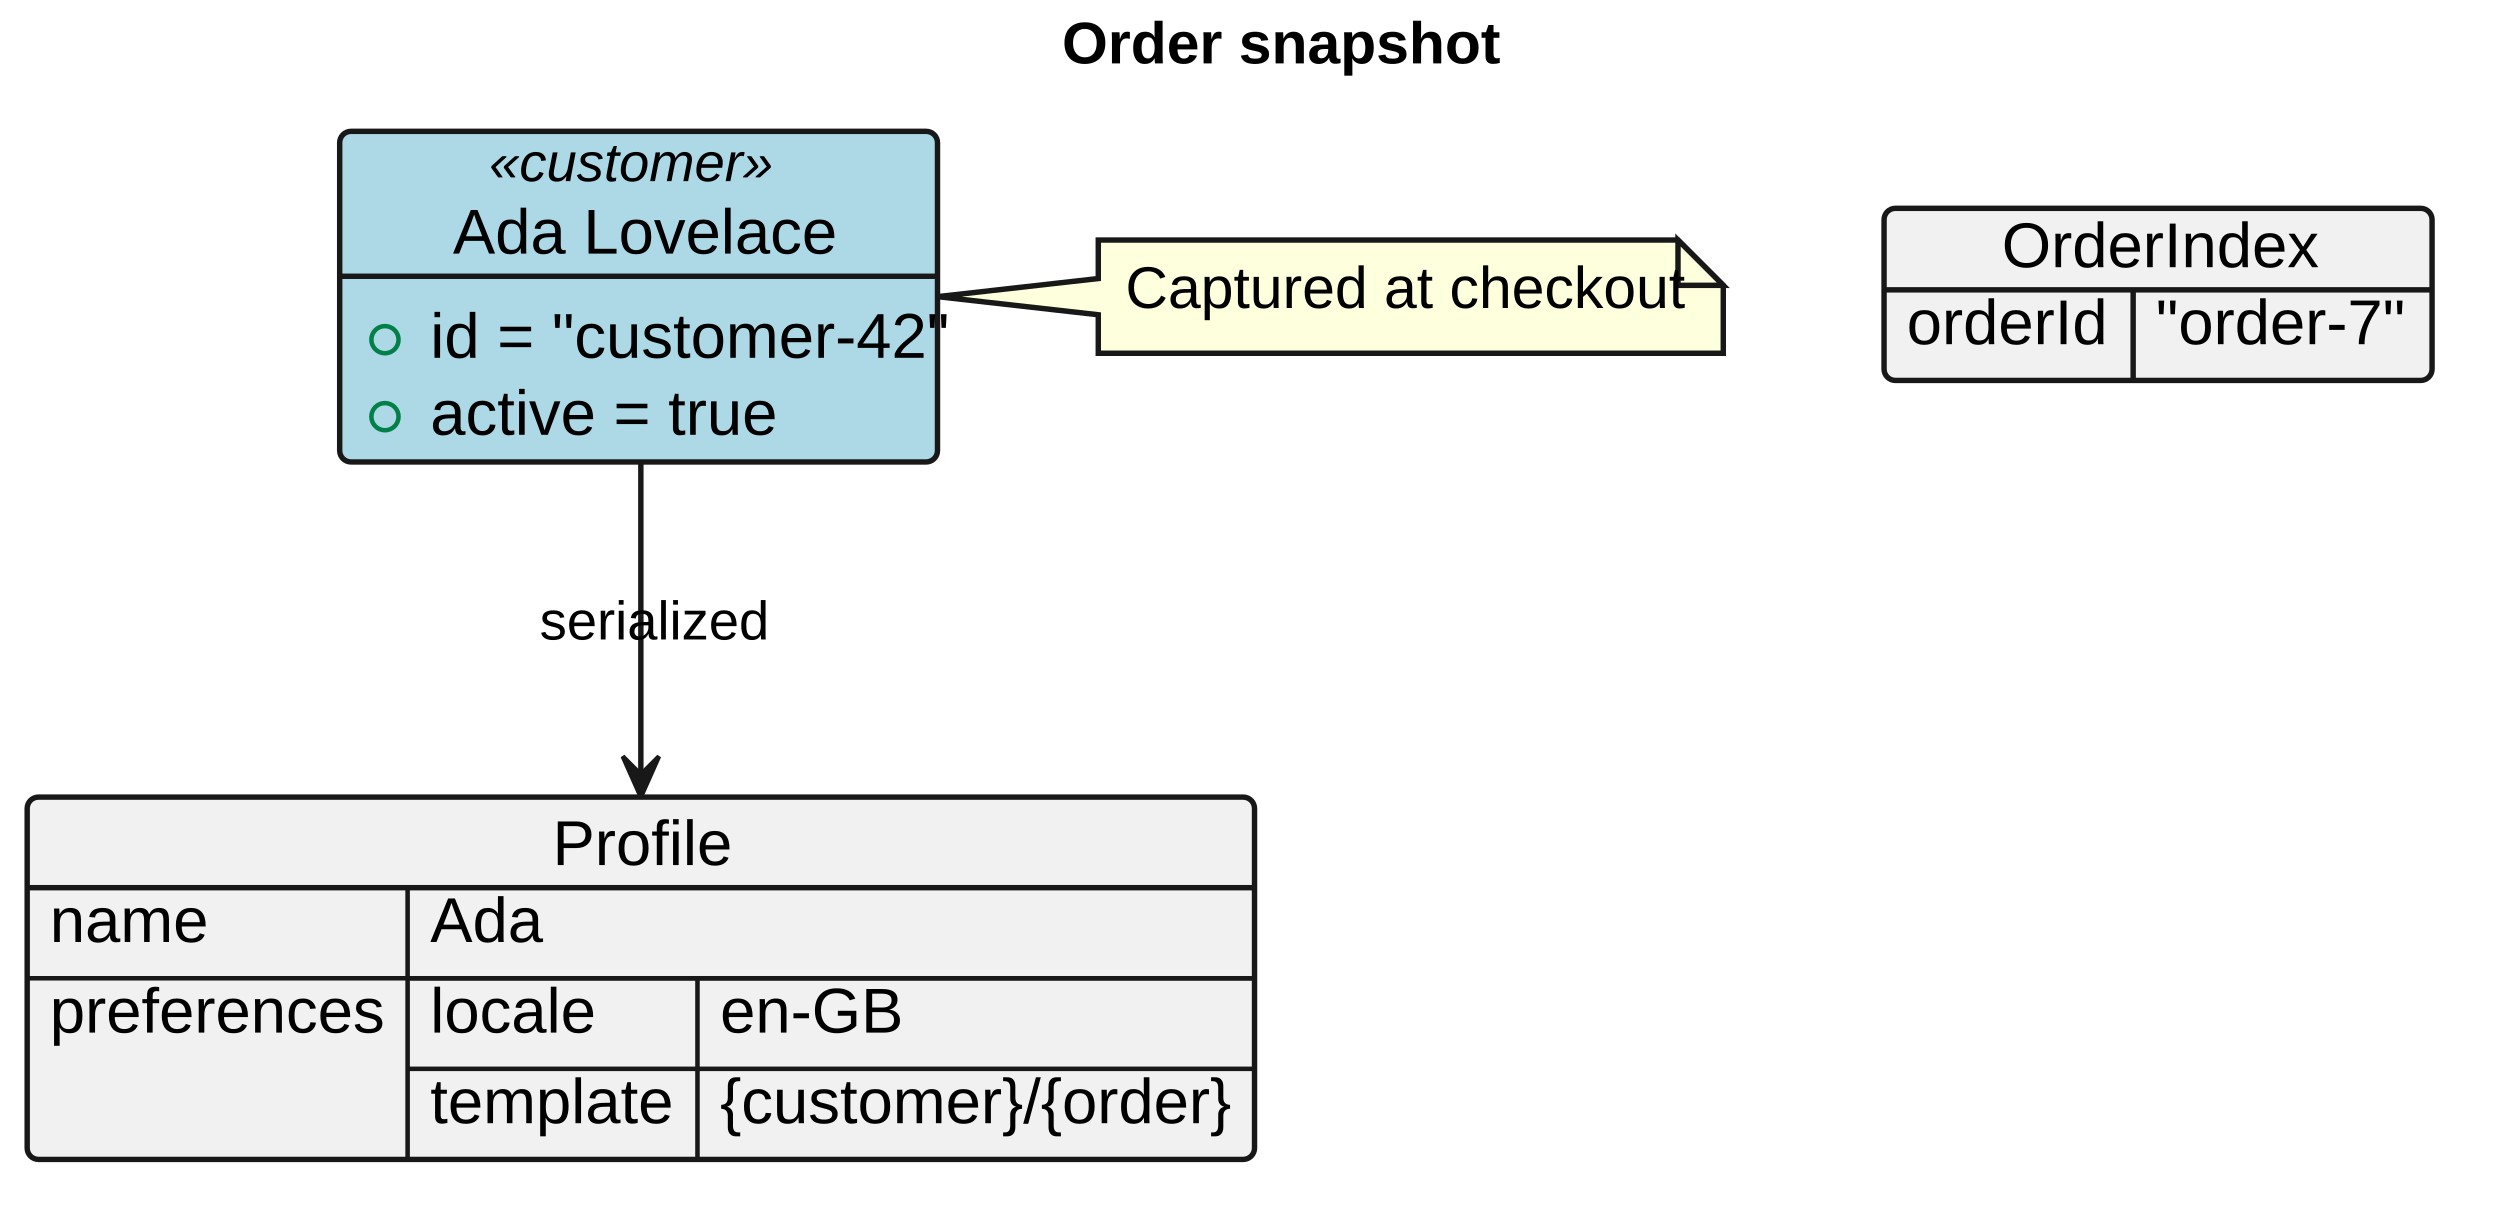
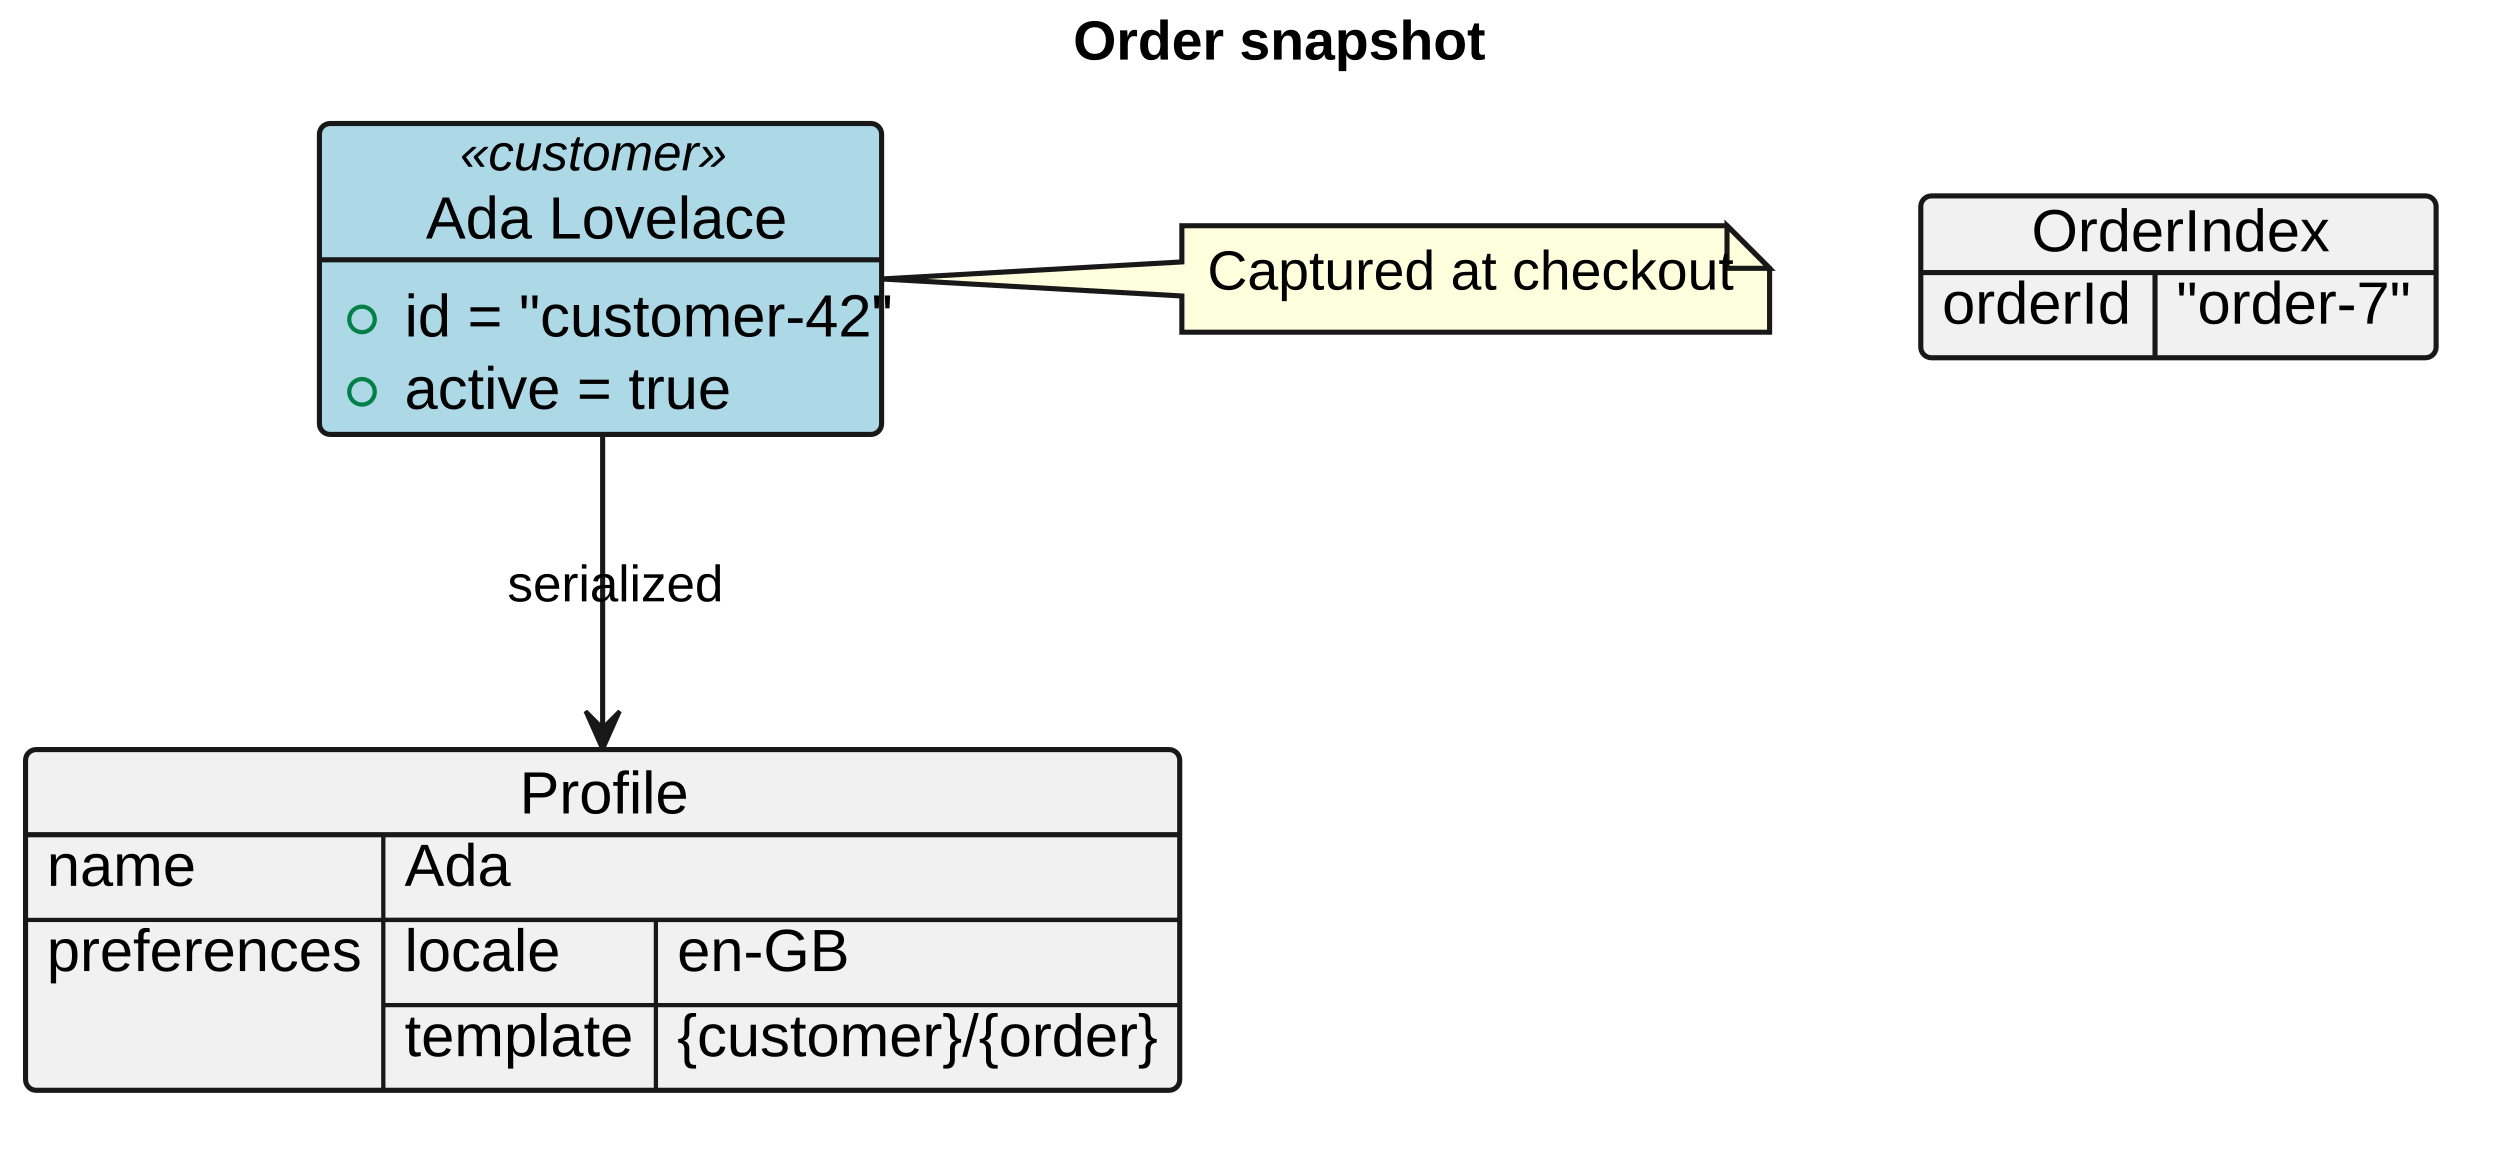
- <svg xmlns="http://www.w3.org/2000/svg" width="552" height="271" viewBox="-6 -29 552 271" role="img" aria-label="Object diagram">
+ <svg xmlns="http://www.w3.org/2000/svg" width="587" height="271" viewBox="-6 -29 587 271" role="img" aria-label="Object diagram">
  <style>svg{font-family:Arial, sans-serif;font-size:13px;background:transparent}
.class-node &gt; rect,.class-node &gt; line{stroke:#181818;stroke-width:1.2}
.relation{stroke:#181818;stroke-width:1.2}
.relation-decoration{stroke-width:1;stroke-linejoin:miter}
.class-node &gt; line,.relation{fill:none}
.class-title{fill:#000000}
.class-stereotype{font-style:italic}
.class-spot{text-anchor:middle;font-size:12px;font-weight:bold;fill:#000000}
.usecase-title{fill:#000000;text-anchor:middle}
.usecase-stereotype{text-anchor:middle;font-style:italic}
.member{fill:#000000}
.relation-label{text-anchor:middle;font-size:12px}</style>
  <style>.object-node &gt; rect,.object-node &gt; line,.map-node &gt; rect,.map-node &gt; line,.json-node &gt; rect,.json-node &gt; line{stroke-width:1.2}.object-node &gt; line,.map-node &gt; line,.json-node &gt; line,.object-separator,.map-row-separator,.map-column-separator,.json-row-separator,.json-column-separator{fill:none}.object-title,.map-title,.json-title{fill:#000000}.object-stereotype,.map-stereotype,.json-stereotype{fill:#000000;font-style:italic}</style>
  <style>.package path,.package line{stroke:#181818;stroke-width:1.2}.package-title{fill:#000000;font-weight:bold}.package-stereotype{fill:#000000;font-style:italic}.class-note rect,.class-note path{stroke:#181818;stroke-width:1.2}.note-text{fill:#000000;font-size:13px}</style>
  <g class="title">
-     <text x="228.5" y="-15" text-anchor="start" font-size="13px" textLength="95" lengthAdjust="spacing" font-weight="700" fill="#000000" class="chrome-text">Order snapshot</text>
+     <text x="246" y="-15" text-anchor="start" font-size="13px" textLength="95" lengthAdjust="spacing" font-weight="700" fill="#000000" class="chrome-text">Order snapshot</text>
  </g>
  <path d="M 135.5 73 C 135.5 95.283 135.5 119.063 135.5 142" style="stroke:#181818" class="relation" />
  <path d="M 135.5 147 L 139.5 138 L 135.5 142 L 131.5 138 Z" style="fill:#181818;stroke:#181818;stroke-width:1" class="relation-decoration" />
  <text x="138.5" y="112.2" text-anchor="start" font-size="12px" font-family="Arial, sans-serif" textLength="51" lengthAdjust="spacing" fill="#000000" class="relation-label">serialized</text>
  <g class="object-node" data-code="ada">
    <rect x="69" y="0" width="132" height="73" rx="2.5" ry="2.5" style="fill:#ADD8E6;stroke:#181818;stroke-width:1.2" />
    <text x="102" y="11" text-anchor="start" font-size="12px" font-family="Arial, sans-serif" textLength="65" lengthAdjust="spacing" fill="#000000" class="object-stereotype">«customer»</text>
    <text x="94" y="27" text-anchor="start" font-size="14px" textLength="82" lengthAdjust="spacing" fill="#000000" class="object-title">Ada Lovelace</text>
    <line x1="69" y1="32" x2="201" y2="32" style="stroke:#181818;stroke-width:1.2" />
    <g class="member-icon">
      <circle cx="79" cy="46" r="3" fill="none" stroke="#038048" stroke-width="1" />
    </g>
    <text x="89" y="50" text-anchor="start" font-size="14px" textLength="107" lengthAdjust="spacing" class="object-member member">id = "customer-42"</text>
    <g class="member-icon">
      <circle cx="79" cy="63" r="3" fill="none" stroke="#038048" stroke-width="1" />
    </g>
    <text x="89" y="67" text-anchor="start" font-size="14px" textLength="69" lengthAdjust="spacing" class="object-member member">active = true</text>
  </g>
  <g class="map-node" data-code="OrderIndex">
-     <rect x="410" y="17" width="121" height="38" rx="2.5" ry="2.5" style="fill:#F1F1F1;stroke:#181818;stroke-width:1.2" />
-     <text x="436" y="30" text-anchor="start" font-size="14px" textLength="70" lengthAdjust="spacing" fill="#000000" class="map-title">OrderIndex</text>
-     <line x1="410" y1="35" x2="531" y2="35" style="stroke:#181818;stroke-width:1.2" />
+     <rect x="445" y="17" width="121" height="38" rx="2.5" ry="2.5" style="fill:#F1F1F1;stroke:#181818;stroke-width:1.2" />
+     <text x="471" y="30" text-anchor="start" font-size="14px" textLength="70" lengthAdjust="spacing" fill="#000000" class="map-title">OrderIndex</text>
+     <line x1="445" y1="35" x2="566" y2="35" style="stroke:#181818;stroke-width:1.2" />
    <g id="map-port-p_4f_72_64_65_72_49_6e_64_65_78-p_6f_72_64_65_72_49_64" class="map-row map-value-row" data-port="orderId" data-port-id="p_6f_72_64_65_72_49_64">
-       <text x="415" y="47" text-anchor="start" font-size="14px" textLength="45" lengthAdjust="spacing" fill="#000000" class="map-key member">orderId</text>
-       <line x1="465" y1="35" x2="465" y2="55" style="stroke:#181818;stroke-width:1.2" class="map-column-separator" />
-       <text x="470" y="47" text-anchor="start" font-size="14px" textLength="56" lengthAdjust="spacing" fill="#000000" class="map-value member">"order-7"</text>
+       <text x="450" y="47" text-anchor="start" font-size="14px" textLength="45" lengthAdjust="spacing" fill="#000000" class="map-key member">orderId</text>
+       <line x1="500" y1="35" x2="500" y2="55" style="stroke:#181818;stroke-width:1.2" class="map-column-separator" />
+       <text x="505" y="47" text-anchor="start" font-size="14px" textLength="56" lengthAdjust="spacing" fill="#000000" class="map-value member">"order-7"</text>
    </g>
  </g>
  <g class="json-node" data-code="Profile">
    <rect x="0" y="147" width="271" height="80" rx="2.5" ry="2.5" style="fill:#F1F1F1;stroke:#181818;stroke-width:1.2" />
    <text x="116" y="162" text-anchor="start" font-size="14px" textLength="40" lengthAdjust="spacing" fill="#000000" class="json-title">Profile</text>
    <line x1="0" y1="167" x2="271" y2="167" style="stroke:#181818;stroke-width:1.2" />
    <line x1="84" y1="167" x2="84" y2="227" style="stroke:#181818;stroke-width:1" class="json-column-separator" />
    <line x1="148" y1="187" x2="148" y2="227" style="stroke:#181818;stroke-width:1" class="json-column-separator" />
    <line x1="0" y1="167" x2="271" y2="167" style="stroke:#181818;stroke-width:1" class="json-row-separator" />
    <text x="5" y="179" text-anchor="start" font-size="14px" textLength="35" lengthAdjust="spacing" fill="#000000" class="json-key member">name</text>
    <text x="89" y="179" text-anchor="start" font-size="14px" textLength="25" lengthAdjust="spacing" fill="#000000" class="json-value member">Ada</text>
    <line x1="0" y1="187" x2="271" y2="187" style="stroke:#181818;stroke-width:1" class="json-row-separator" />
    <text x="5" y="199" text-anchor="start" font-size="14px" textLength="74" lengthAdjust="spacing" fill="#000000" class="json-key member">preferences</text>
    <line x1="84" y1="187" x2="271" y2="187" style="stroke:#181818;stroke-width:1" class="json-row-separator" />
    <text x="89" y="199" text-anchor="start" font-size="14px" textLength="37" lengthAdjust="spacing" fill="#000000" class="json-key member">locale</text>
    <text x="153" y="199" text-anchor="start" font-size="14px" textLength="41" lengthAdjust="spacing" fill="#000000" class="json-value member">en-GB</text>
    <line x1="84" y1="207" x2="271" y2="207" style="stroke:#181818;stroke-width:1" class="json-row-separator" />
    <text x="89" y="219" text-anchor="start" font-size="14px" textLength="54" lengthAdjust="spacing" fill="#000000" class="json-key member">template</text>
    <text x="153" y="219" text-anchor="start" font-size="14px" textLength="113" lengthAdjust="spacing" fill="#000000" class="json-value member">{customer}/{order}</text>
  </g>
  <g class="class-note">
-     <path d="M 236.5 24 L 236.5 32.5 L 201 36.5 L 236.5 40.5 L 236.5 49 L 374.5 49 L 374.5 34 L 364.5 24 Z" fill="#FEFFDD" stroke="#181818" class="note-opale-link" />
-     <path d="M 364.5 24 L 364.5 34 L 374.5 34 L 364.5 24 Z" fill="#FEFFDD" stroke="#181818" />
+     <path d="M 271.5 24 L 271.5 32.5 L 201 36.5 L 271.5 40.5 L 271.5 49 L 409.5 49 L 409.5 34 L 399.5 24 Z" fill="#FEFFDD" stroke="#181818" class="note-opale-link" />
+     <path d="M 399.5 24 L 399.5 34 L 409.5 34 L 399.5 24 Z" fill="#FEFFDD" stroke="#181818" />
  </g>
-   <text x="242.5" y="39" text-anchor="start" font-size="13px" textLength="117" lengthAdjust="spacing" class="note-text">Captured at checkout</text>
+   <text x="277.5" y="39" text-anchor="start" font-size="13px" textLength="117" lengthAdjust="spacing" class="note-text">Captured at checkout</text>
</svg>
